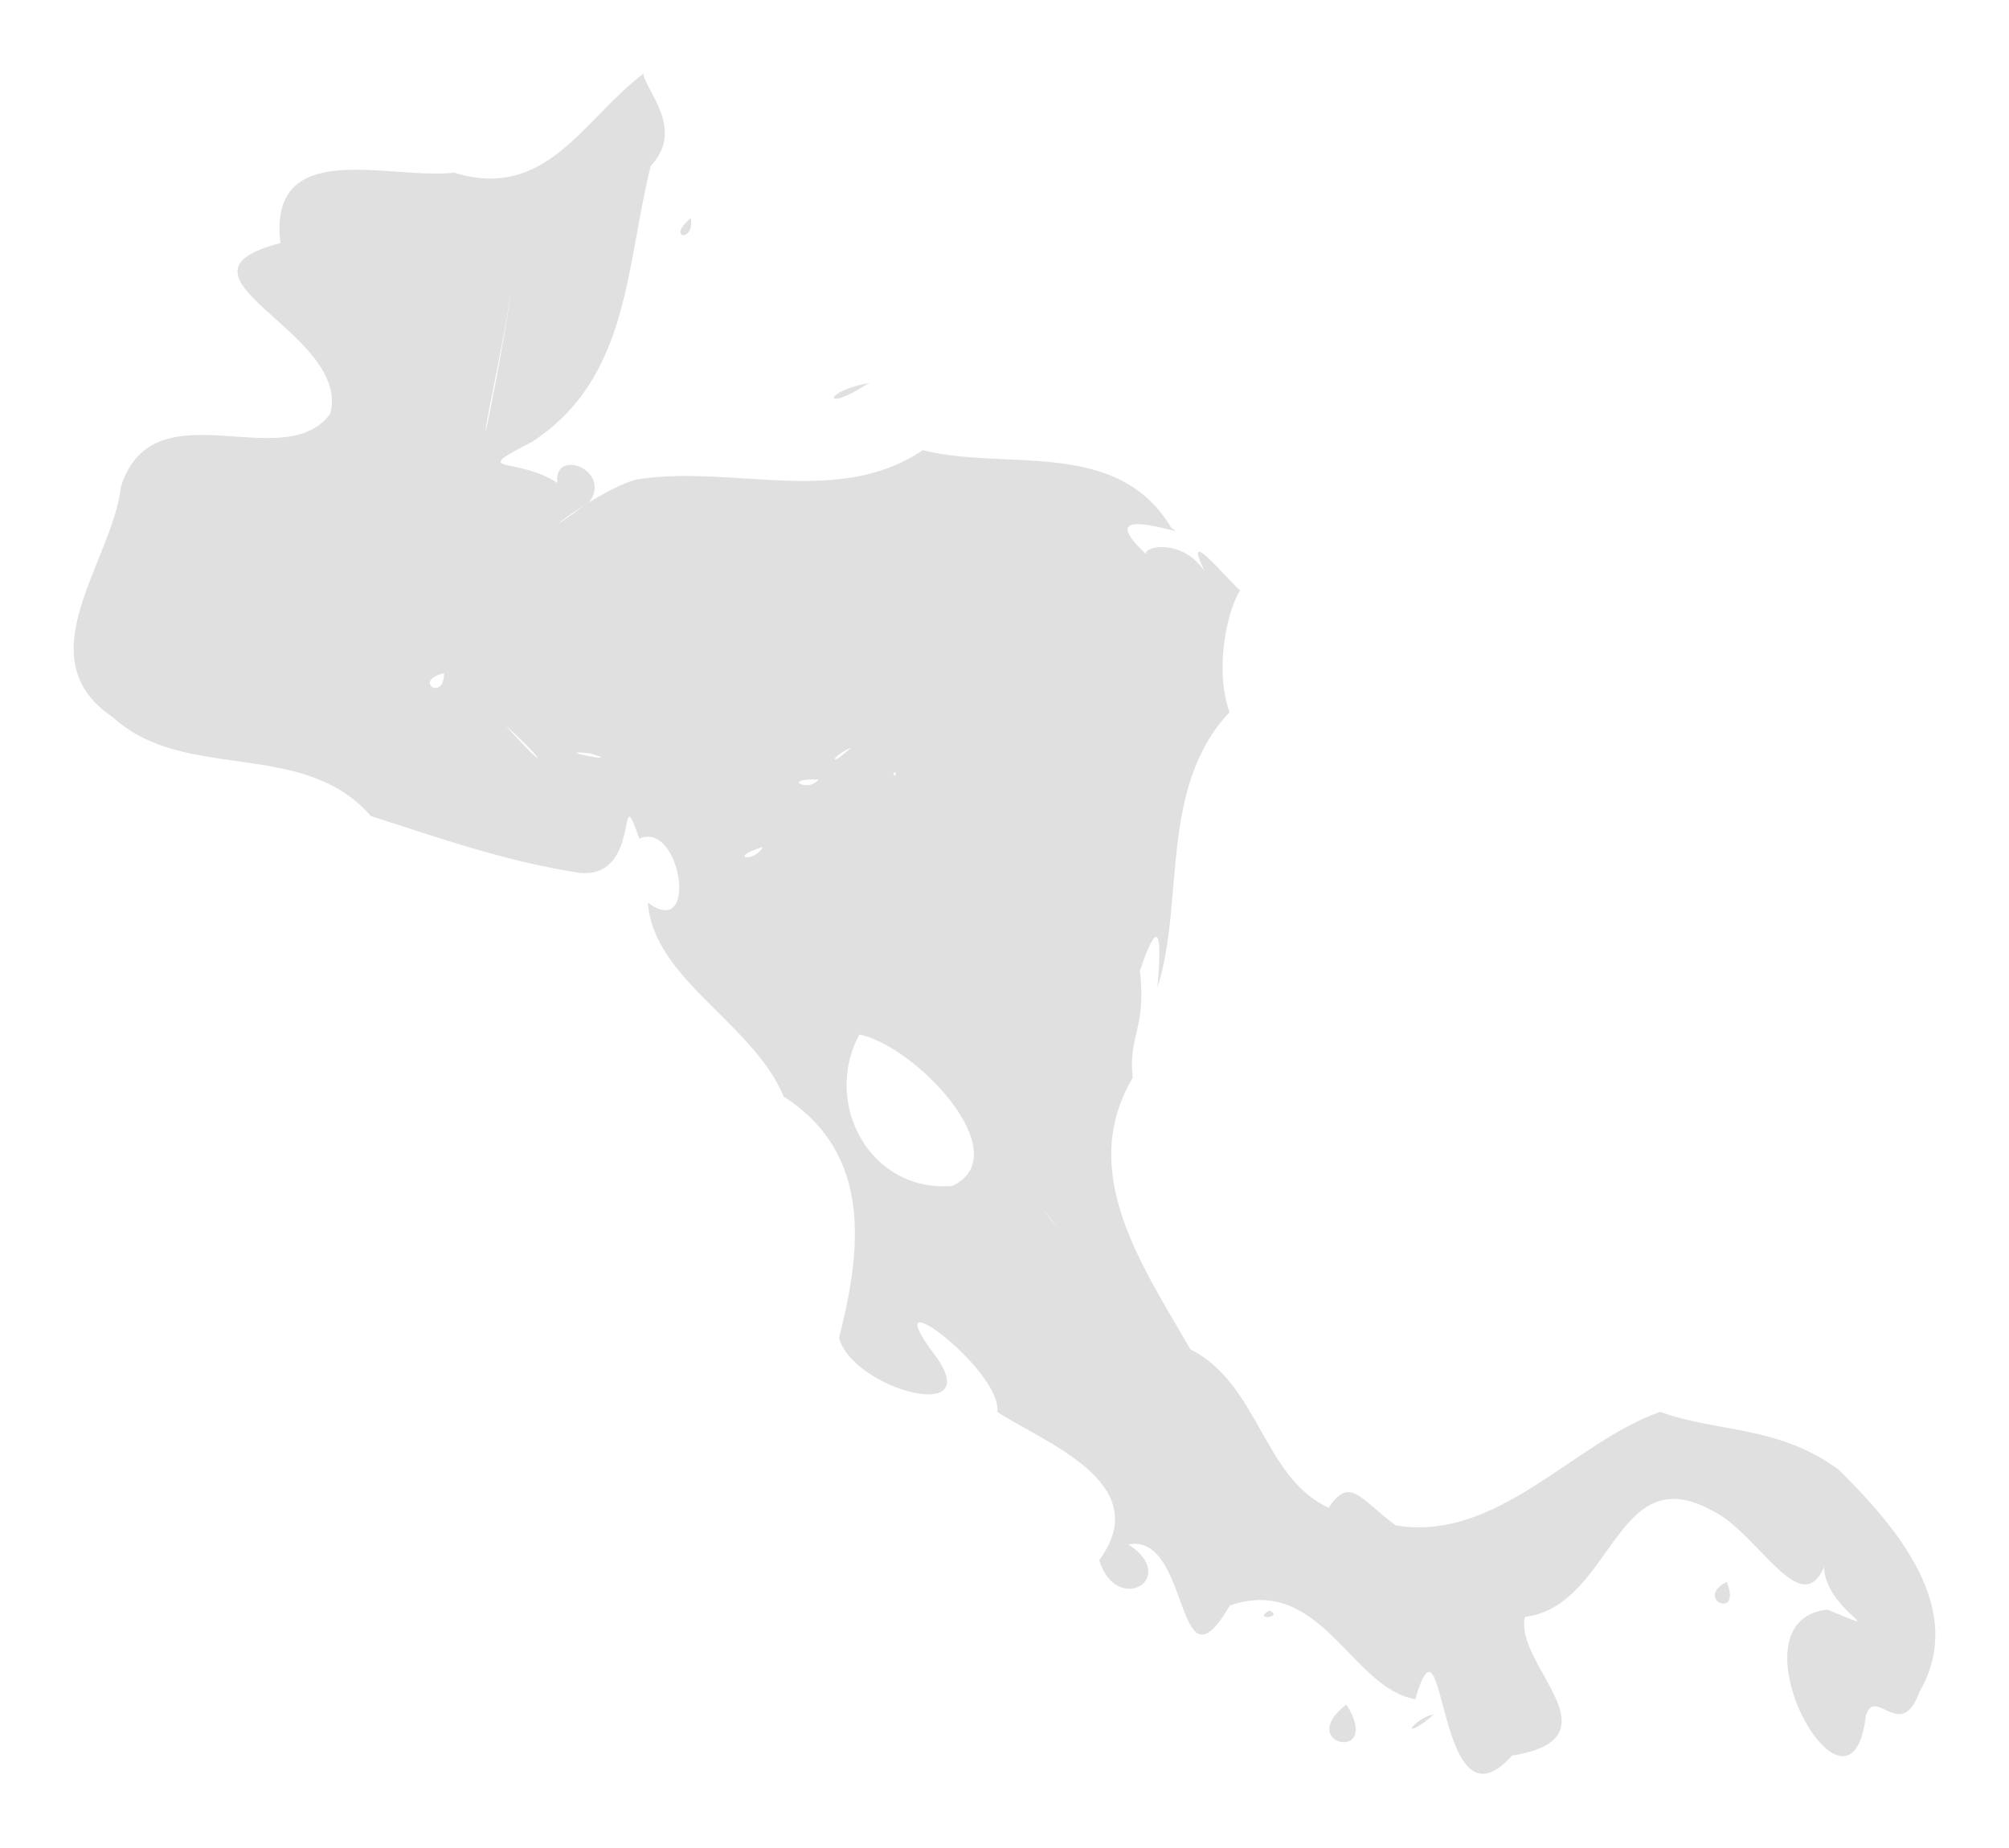
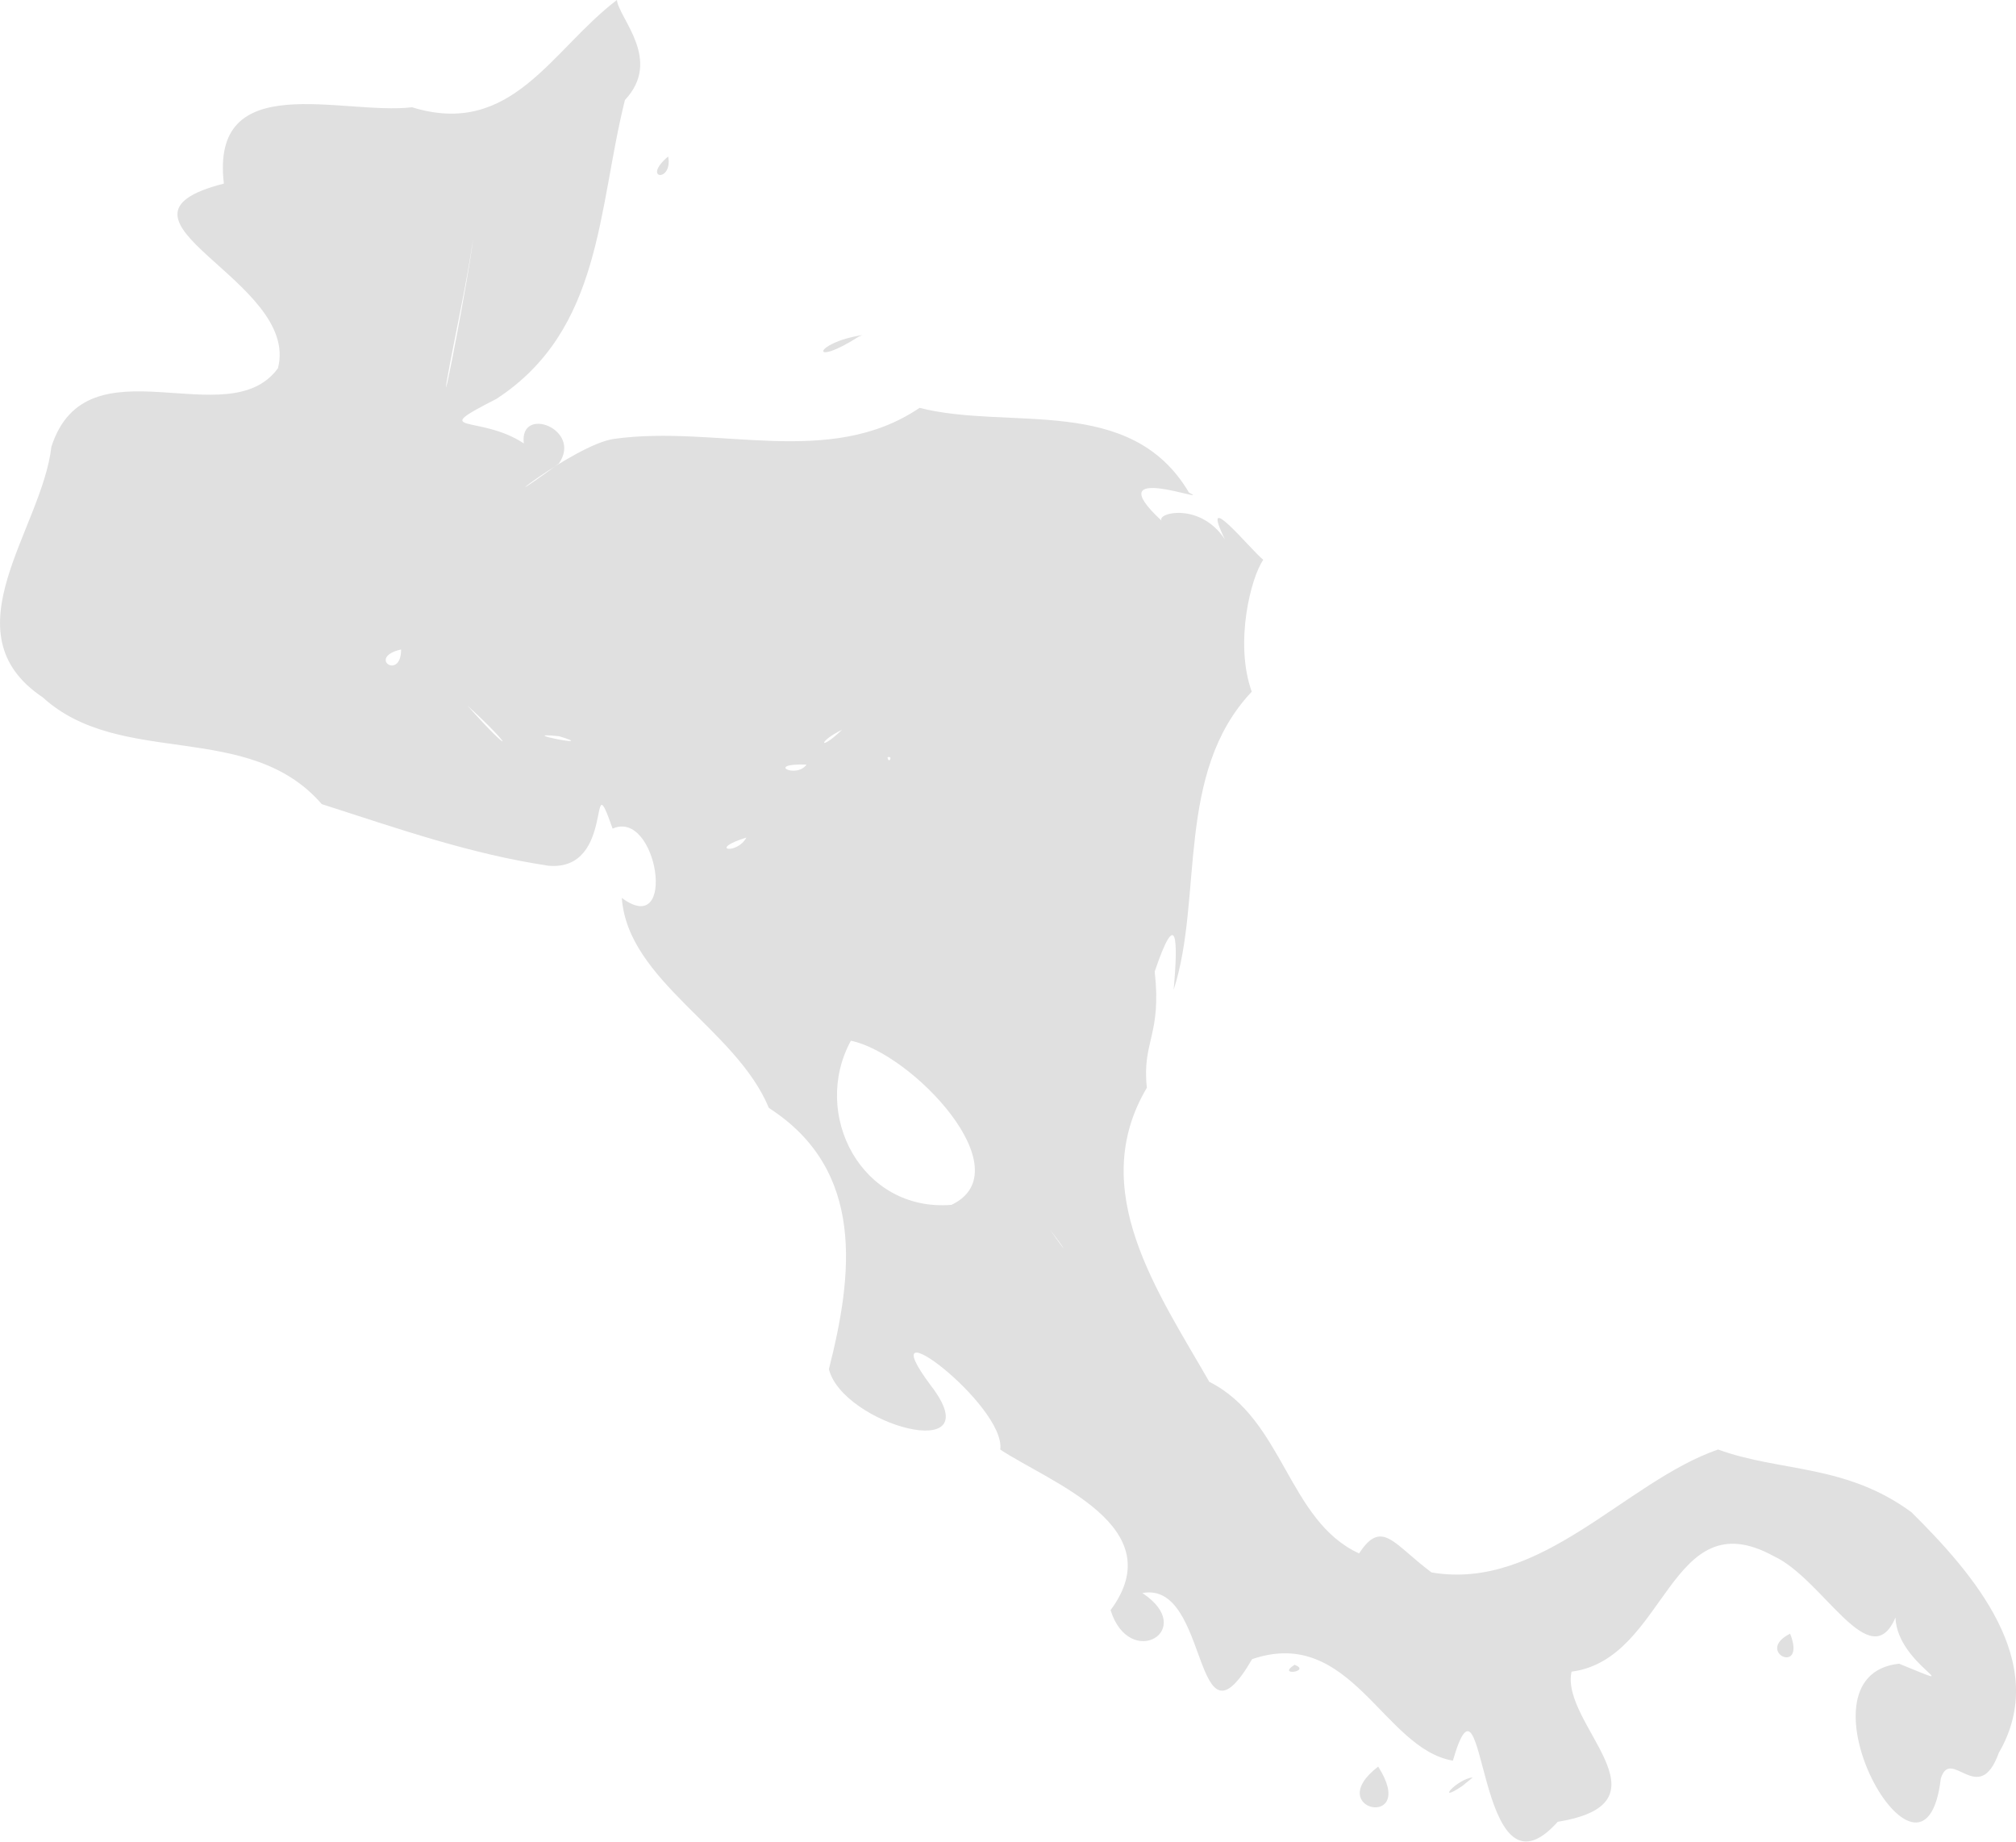
- <svg xmlns="http://www.w3.org/2000/svg" height="125.417" width="136.365" version="1.1">
-   <path id="path2808" d="m 43.669,5 c -4.112,3.122 -6.583,8.653 -12.842,6.723 -4.361,0.515 -12.66,-2.514 -11.794,4.784 -8.63,2.206 4.827,6.039 3.389,11.572 -3.129,4.298 -11.976,-1.959 -14.203,4.923 -0.589,5.184 -6.58,11.654 -0.549,15.698 4.908,4.471 12.9,1.391 17.498,6.698 4.9,1.574 9.318,3.128 14.21,3.862 4.279,0.374 2.436,-6.834 4.02,-2.326 2.806,-1.263 4.088,6.958 0.577,4.341 0.373,5.208 7.166,8.196 9.218,13.166 6.075,3.902 5.261,10.479 3.761,16.371 0.87,3.483 10.262,6.067 6.399,1.039 -4.087,-5.45 4.722,1.238 4.341,4.002 3.181,2.089 10.796,4.83 6.915,10.065 1.199,3.809 5.488,1.23 1.991,-1.072 4.252,-0.801 3.147,10.569 6.881,4.142 6.201,-2.119 8.228,5.627 12.583,6.363 2.113,-7.26 1.373,9.629 6.573,3.832 7.425,-1.213 0.133,-6.142 0.867,-9.411 5.985,-0.772 6.109,-10.84 12.666,-7.243 3.106,1.427 6.044,7.573 7.638,3.849 0.092,2.997 4.899,4.801 0.227,2.895 -6.991,0.745 1.568,16.068 2.615,7.196 0.63,-2.045 2.388,1.863 3.636,-1.611 3.297,-5.658 -1.661,-11.294 -5.472,-15.077 -4.124,-3.039 -8.24,-2.515 -12.126,-3.933 -5.82,2.016 -11.056,8.88 -17.956,7.704 -2.37,-1.752 -3.109,-3.395 -4.544,-1.193 -4.46,-2.044 -4.725,-8.411 -9.389,-10.755 -3.227,-5.627 -7.719,-12.016 -3.915,-18.432 -0.315,-2.924 0.942,-3.283 0.491,-7.284 1.387,-4.086 1.479,-2.051 1.186,1.149 1.865,-5.75 0.08,-13.593 4.897,-18.687 -1.1,-3.064 -0.048,-7.175 0.723,-8.268 -0.796,-0.635 -4.065,-4.684 -2.402,-1.275 -1.518,-2.328 -4.271,-1.696 -3.972,-1.176 -4.162,-3.862 3.403,-0.919 1.718,-1.764 -3.663,-6.197 -11.228,-3.871 -16.887,-5.307 -5.654,3.831 -12.679,1.045 -19.144,1.943 -2.536,0.343 -8.824,5.466 -3.468,1.552 1.509,-2.153 -2.488,-3.684 -2.194,-1.268 -2.791,-1.848 -6.126,-0.537 -1.709,-2.797 6.624,-4.33 6.334,-11.883 8.046,-18.726 C 46.53,8.755 43.808,6.178 43.669,5 Z m 3.214,9.804 c -1.716,1.45 0.313,1.648 0,0 z M 34.656,19.968 c -0.275,2.345 -1.942,10.955 -1.669,9.012 0.533,-3.008 1.229,-5.987 1.669,-9.012 z m 24.398,6.034 c -3.09,0.472 -3.37,2.11 -0.209,0.084 z m 21.8,15.539 -0.444,0.28 z M 30.14,45.703 c 0.008,1.984 -2.174,0.498 0,0 z m -3.24,3.233 -0.178,0.199 z m 7.395,0.278 c 2.999,2.743 2.879,3.242 0,0 z m 23.483,1.52 c -1.433,1.386 -1.56,0.765 0,0 z m -17.736,0.406 c 2.718,0.812 -3.023,-0.312 0,0 z m -17.016,0.372 c -0.488,0.652 -0.852,1.14 0,0 z m 18.904,0.338 0.086,0.015 z m 0.452,0.045 1.057,0.757 z m -19.902,0.372 c -0.123,0.611 -0.078,0.385 0,0 z m 38.151,0.195 c 0.375,-0.13 0.068,0.483 0,0 z M 22.393,52.886 c 0.077,0.646 0.057,0.482 0,0 z m 33.16,0.034 c -0.632,0.908 -2.632,-0.092 0,0 z m -3.768,4.573 c -0.588,1.105 -2.473,0.769 0,0 z m -2.098,2.227 -0.296,0.892 z m -0.355,0.894 -0.045,0.036 z m 9.002,9.613 c 3.833,0.786 10.819,8.142 6.304,10.286 -5.629,0.453 -8.822,-5.665 -6.304,-10.286 z m 1.777,9.346 0.322,0.116 7.9e-4,2.9e-4 -0.322,-0.116 z m -0.864,0.174 -0.121,0.214 z m 4.928,1.575 c 0.639,0.224 0.531,0.186 0,0 z m 6.645,0.754 c 1.068,1.385 1.155,1.664 0,0 z m 11.545,14.203 0.032,0.248 z m 34.842,11.108 c -2.271,1.145 1.057,2.67 0,0 z m -31.063,1.951 c -1.17,0.742 1.092,0.413 0,0 z m 5.242,6.382 c -3.586,2.745 2.554,4.008 0,0 z m 5.93,0.679 c -0.988,0.089 -2.399,1.699 -0.667,0.543 z" style="fill:#e0e0e0;fill-rule:evenodd;stroke:none;stroke-width:0.3" />
+ <svg xmlns="http://www.w3.org/2000/svg" version="1.1" width="64" height="58.455">
+   <path style="fill:#e0e0e0;fill-rule:evenodd;stroke:none;stroke-width:0.152" d="M 19.584,0 C 17.502,1.581 16.25,4.383 13.08,3.405 10.872,3.666 6.668,2.132 7.107,5.828 c -4.371,1.117 2.444,3.058 1.717,5.861 -1.585,2.177 -6.066,-0.992 -7.193,2.493 -0.299,2.626 -3.333,5.902 -0.278,7.951 2.486,2.264 6.534,0.705 8.862,3.392 2.482,0.797 4.719,1.584 7.197,1.956 2.167,0.189 1.234,-3.461 2.036,-1.178 1.421,-0.64 2.07,3.524 0.292,2.199 0.189,2.638 3.629,4.151 4.669,6.668 3.077,1.976 2.664,5.307 1.905,8.291 0.441,1.764 5.197,3.073 3.241,0.526 -2.07,-2.76 2.392,0.627 2.199,2.027 1.611,1.058 5.468,2.446 3.502,5.097 0.607,1.929 2.779,0.623 1.009,-0.543 2.154,-0.406 1.594,5.353 3.485,2.098 3.141,-1.073 4.167,2.85 6.373,3.222 1.07,-3.677 0.695,4.877 3.329,1.941 3.76,-0.615 0.068,-3.111 0.439,-4.766 3.031,-0.391 3.094,-5.49 6.415,-3.668 1.573,0.723 3.061,3.836 3.868,1.95 0.047,1.518 2.481,2.431 0.115,1.466 -3.541,0.377 0.794,8.138 1.324,3.645 0.319,-1.036 1.209,0.943 1.841,-0.816 1.67,-2.866 -0.841,-5.72 -2.771,-7.636 -2.089,-1.539 -4.173,-1.274 -6.142,-1.992 -2.948,1.021 -5.6,4.497 -9.094,3.902 -1.2,-0.887 -1.575,-1.72 -2.301,-0.604 -2.259,-1.035 -2.393,-4.26 -4.755,-5.447 -1.634,-2.85 -3.909,-6.086 -1.983,-9.335 -0.159,-1.481 0.477,-1.663 0.249,-3.689 0.703,-2.069 0.749,-1.039 0.601,0.582 0.945,-2.912 0.04,-6.885 2.48,-9.464 -0.557,-1.552 -0.024,-3.634 0.366,-4.187 -0.403,-0.321 -2.059,-2.372 -1.217,-0.646 -0.769,-1.179 -2.163,-0.859 -2.012,-0.596 -2.108,-1.956 1.724,-0.465 0.87,-0.893 -1.855,-3.138 -5.687,-1.961 -8.553,-2.688 -2.864,1.94 -6.422,0.529 -9.696,0.984 -1.284,0.174 -4.469,2.768 -1.756,0.786 0.764,-1.09 -1.26,-1.866 -1.111,-0.642 -1.414,-0.936 -3.103,-0.272 -0.865,-1.416 3.355,-2.193 3.208,-6.019 4.075,-9.484 C 21.034,1.902 19.655,0.597 19.584,0 Z m 1.628,4.966 c -0.869,0.734 0.158,0.835 0,0 z m -6.192,2.615 c -0.139,1.188 -0.983,5.548 -0.845,4.564 0.27,-1.524 0.622,-3.032 0.845,-4.564 z m 12.357,3.056 c -1.565,0.239 -1.707,1.069 -0.106,0.043 z m 11.041,7.87 -0.225,0.142 z m -25.685,2.109 c 0.004,1.005 -1.101,0.252 0,0 z m -1.641,1.638 -0.09,0.101 z m 3.745,0.141 c 1.519,1.389 1.458,1.642 0,0 z m 11.894,0.77 c -0.726,0.702 -0.79,0.387 0,0 z m -8.983,0.205 c 1.376,0.411 -1.531,-0.158 0,0 z m -8.618,0.188 c -0.247,0.33 -0.432,0.577 0,0 z m 9.574,0.171 0.044,0.007 z m 0.229,0.023 0.535,0.384 z M 8.853,23.939 c -0.063,0.309 -0.039,0.195 0,0 z m 19.323,0.099 c 0.19,-0.066 0.034,0.244 0,0 z M 8.809,24.253 c 0.039,0.327 0.029,0.244 0,0 z m 16.795,0.017 c -0.32,0.46 -1.333,-0.046 0,0 z m -1.909,2.316 c -0.298,0.56 -1.253,0.389 0,0 z m -1.062,1.128 -0.15,0.452 z m -0.18,0.453 -0.023,0.018 z m 4.559,4.869 c 1.941,0.398 5.48,4.124 3.193,5.21 -2.851,0.229 -4.468,-2.869 -3.193,-5.21 z m 0.9,4.733 0.163,0.059 4e-4,1.46e-4 -0.163,-0.059 z m -0.438,0.088 -0.061,0.109 z m 2.496,0.798 c 0.324,0.114 0.269,0.094 0,0 z m 3.366,0.382 c 0.541,0.701 0.585,0.843 0,0 z m 5.847,7.194 0.016,0.126 z m 17.646,5.626 c -1.15,0.58 0.535,1.352 0,0 z m -15.732,0.988 c -0.593,0.376 0.553,0.209 0,0 z m 2.655,3.232 c -1.816,1.39 1.294,2.03 0,0 z m 3.003,0.344 c -0.5,0.045 -1.215,0.861 -0.338,0.275 z" id="path2808" />
</svg>
